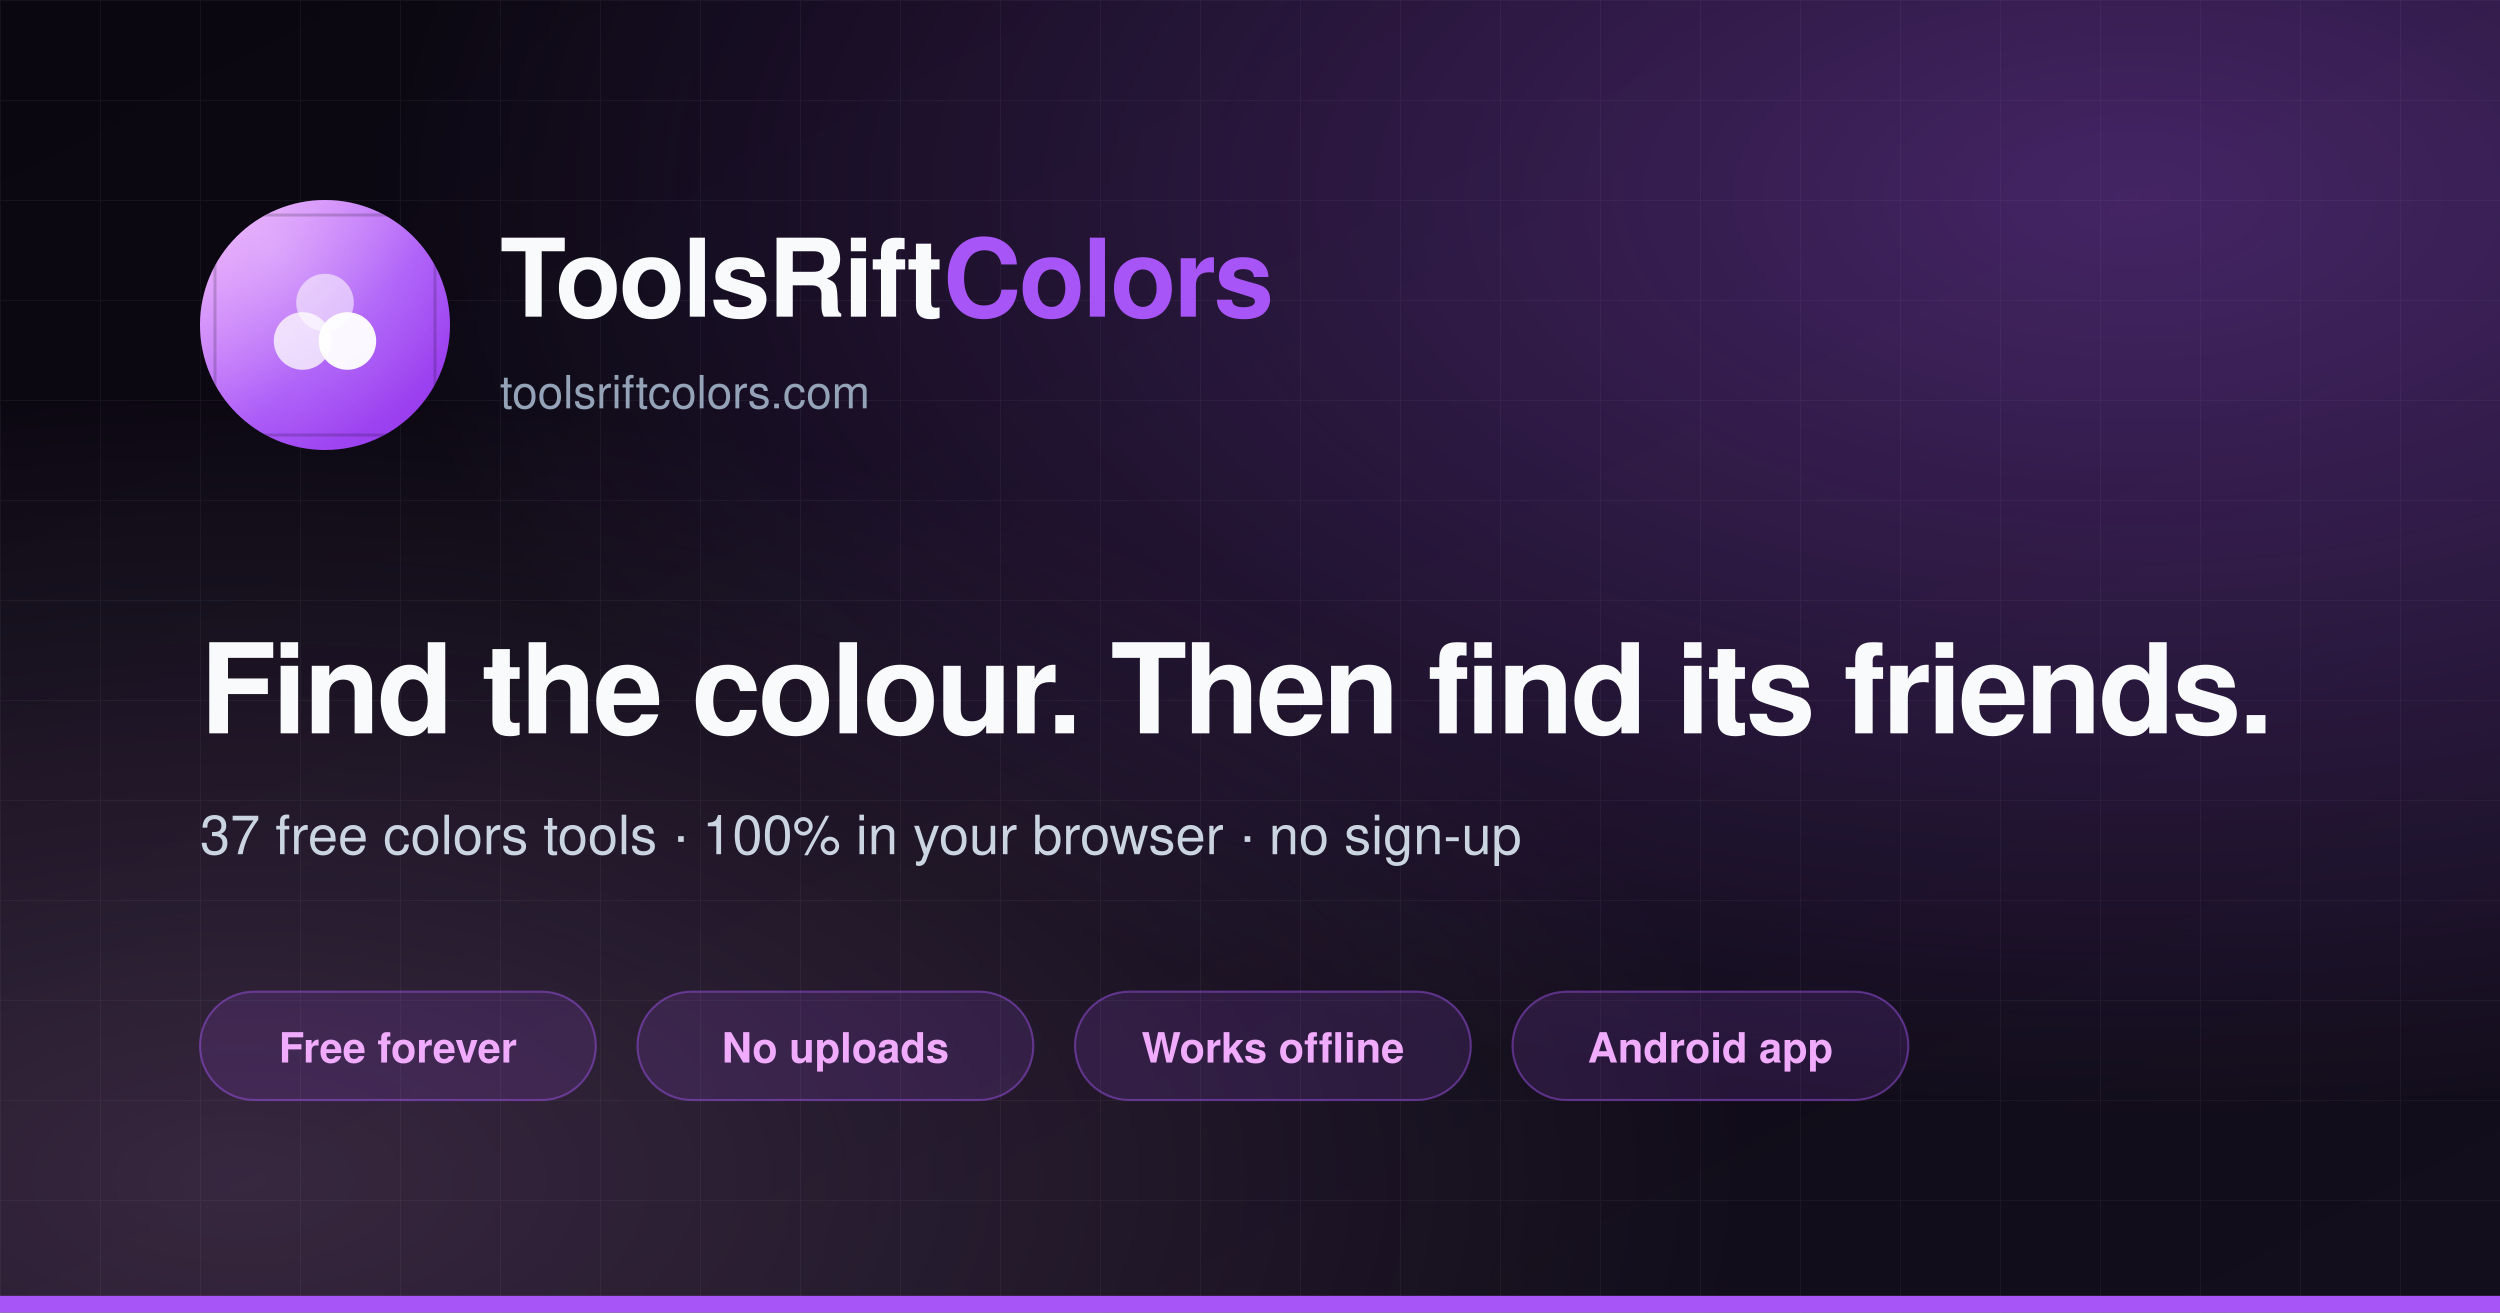
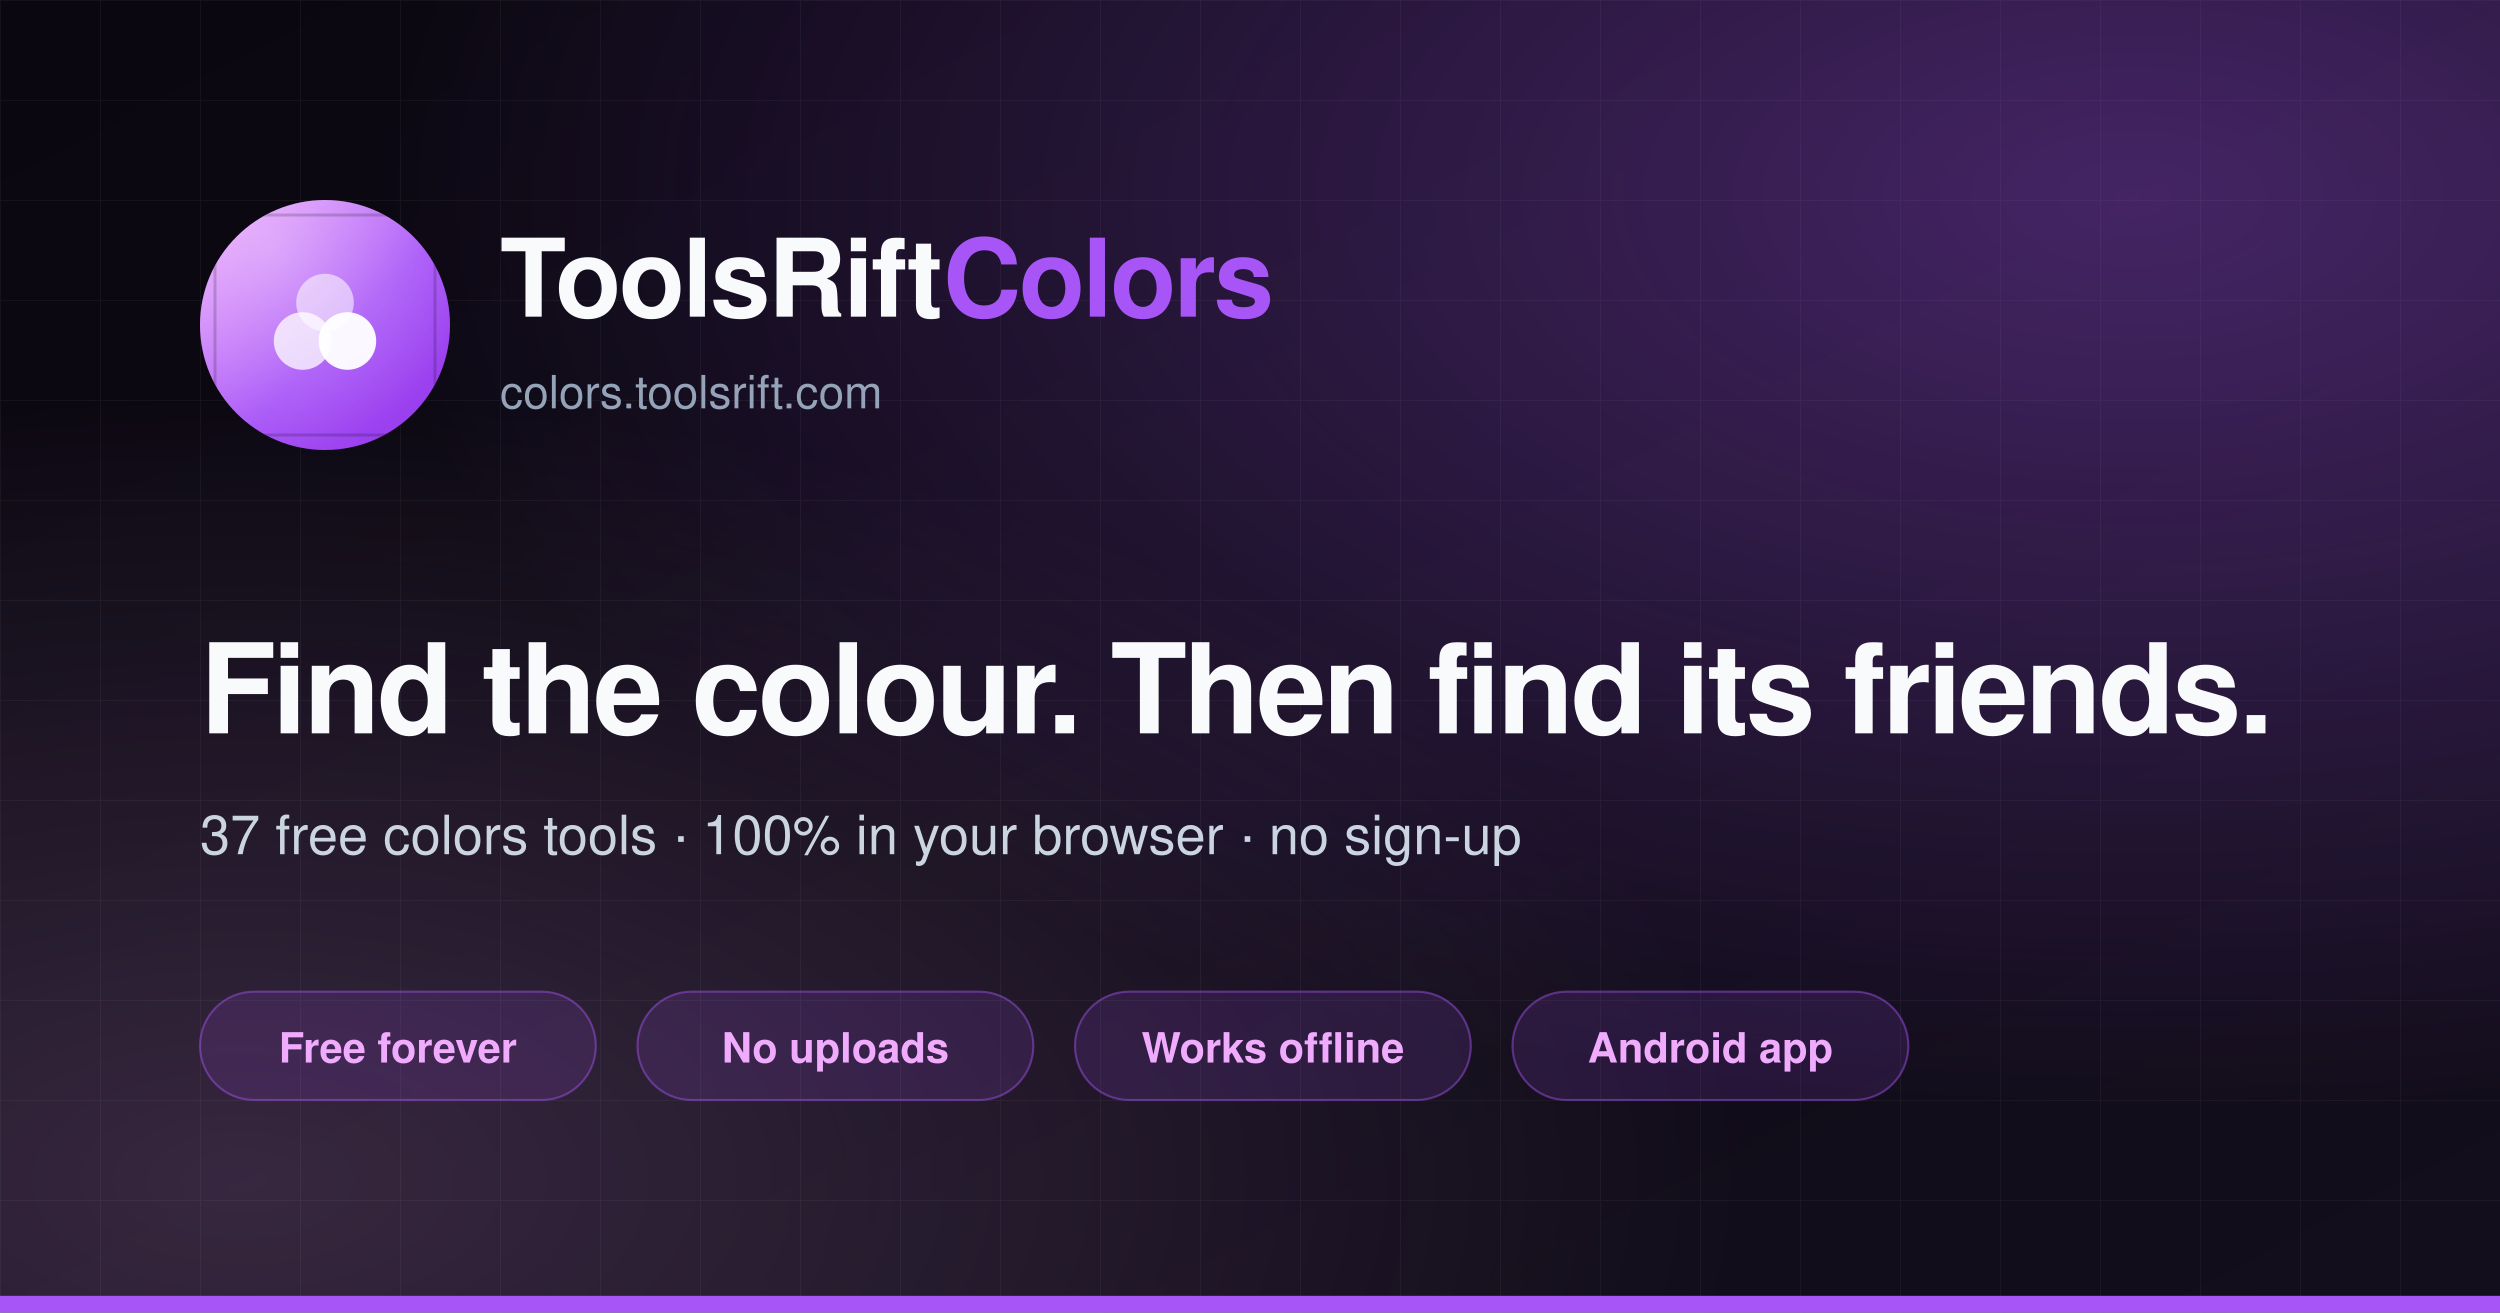
<svg xmlns="http://www.w3.org/2000/svg" viewBox="0 0 1200 630" width="1200" height="630">
  <defs>
    <linearGradient id="bg" x1="0" y1="0" x2="1" y2="1">
      <stop offset="0" stop-color="#0A0710" />
      <stop offset="1" stop-color="#130E1C" />
    </linearGradient>
    <radialGradient id="glow" cx="0.85" cy="0.15" r="0.7">
      <stop offset="0" stop-color="#A855F7" stop-opacity="0.35" />
      <stop offset="1" stop-color="#A855F7" stop-opacity="0" />
    </radialGradient>
    <radialGradient id="glow2" cx="0.1" cy="0.9" r="0.6">
      <stop offset="0" stop-color="#F0ABFC" stop-opacity="0.18" />
      <stop offset="1" stop-color="#F0ABFC" stop-opacity="0" />
    </radialGradient>
    <pattern id="grid" width="48" height="48" patternUnits="userSpaceOnUse">
      <path d="M48 0H0v48" fill="none" stroke="#fff" stroke-opacity="0.045" />
    </pattern>
  </defs>
  <rect width="1200" height="630" fill="url(#bg)" />
  <rect width="1200" height="630" fill="url(#grid)" />
  <rect width="1200" height="630" fill="url(#glow)" />
  <rect width="1200" height="630" fill="url(#glow2)" />
  <g transform="translate(96 96)">
    <defs>
      <linearGradient id="og-g" x1="0" y1="0" x2="1" y2="1">
        <stop offset="0" stop-color="#F0ABFC" />
        <stop offset="0.55" stop-color="#A855F7" />
        <stop offset="1" stop-color="#9333EA" />
      </linearGradient>
      <radialGradient id="og-hl" cx="0.3" cy="0.2" r="0.8">
        <stop offset="0" stop-color="#fff" stop-opacity="0.28" />
        <stop offset="1" stop-color="#fff" stop-opacity="0" />
      </radialGradient>
      <clipPath id="og-c">
        <circle cx="60" cy="60" r="60" />
      </clipPath>
    </defs>
    <g clip-path="url(#og-c)">
      <rect width="120" height="120" fill="url(#og-g)" />
      <rect width="120" height="120" fill="url(#og-hl)" />
      <rect x="7.2" y="7.2" width="105.6" height="105.6" rx="19.2" fill="none" stroke="#0A0710" stroke-opacity="0.18" stroke-width="1.44" />
    </g>
    <g transform="translate(21.60 21.60) scale(0.768)" color="#ffffff">
      <circle cx="50" cy="36" r="18" fill="currentColor" opacity=".55" />
      <circle cx="36" cy="60" r="18" fill="currentColor" opacity=".75" />
      <circle cx="64" cy="60" r="18" fill="currentColor" opacity=".95" />
    </g>
  </g>
  <text x="240" y="152" font-family="Sora, 'Segoe UI', system-ui, -apple-system, Helvetica, Arial, sans-serif" font-weight="800" font-size="52" letter-spacing="-1.2" fill="#F8FAFC">ToolsRift<tspan fill="#A855F7"> Colors</tspan>
  </text>
-   <text x="240" y="196" font-family="Sora, 'Segoe UI', system-ui, -apple-system, Helvetica, Arial, sans-serif" font-weight="500" font-size="22" fill="#94A3B8">toolsriftcolors.com</text>
+   <text x="240" y="196" font-family="Sora, 'Segoe UI', system-ui, -apple-system, Helvetica, Arial, sans-serif" font-weight="500" font-size="22" fill="#94A3B8">colors.toolsrift.com</text>
  <text x="96" y="352" font-family="Sora, 'Segoe UI', system-ui, -apple-system, Helvetica, Arial, sans-serif" font-weight="800" font-size="60" letter-spacing="-1.5" fill="#F8FAFC">Find the colour. Then find its friends.</text>
  <text x="96" y="410" font-family="Sora, 'Segoe UI', system-ui, -apple-system, Helvetica, Arial, sans-serif" font-weight="500" font-size="26" fill="#CBD5E1">37 free colors tools · 100% in your browser · no sign-up</text>
  <g transform="translate(96 476)">
    <rect x="0" y="0" width="190" height="52" rx="26" fill="#A855F7" fill-opacity="0.14" stroke="#A855F7" stroke-opacity="0.45" />
    <text x="95" y="34" text-anchor="middle" font-family="Sora, 'Segoe UI', system-ui, -apple-system, Helvetica, Arial, sans-serif" font-weight="700" font-size="20" fill="#F0ABFC">Free forever</text>
    <rect x="210" y="0" width="190" height="52" rx="26" fill="#A855F7" fill-opacity="0.14" stroke="#A855F7" stroke-opacity="0.45" />
    <text x="305" y="34" text-anchor="middle" font-family="Sora, 'Segoe UI', system-ui, -apple-system, Helvetica, Arial, sans-serif" font-weight="700" font-size="20" fill="#F0ABFC">No uploads</text>
    <rect x="420" y="0" width="190" height="52" rx="26" fill="#A855F7" fill-opacity="0.14" stroke="#A855F7" stroke-opacity="0.45" />
    <text x="515" y="34" text-anchor="middle" font-family="Sora, 'Segoe UI', system-ui, -apple-system, Helvetica, Arial, sans-serif" font-weight="700" font-size="20" fill="#F0ABFC">Works offline</text>
    <rect x="630" y="0" width="190" height="52" rx="26" fill="#A855F7" fill-opacity="0.14" stroke="#A855F7" stroke-opacity="0.45" />
    <text x="725" y="34" text-anchor="middle" font-family="Sora, 'Segoe UI', system-ui, -apple-system, Helvetica, Arial, sans-serif" font-weight="700" font-size="20" fill="#F0ABFC">Android app</text>
  </g>
  <rect x="0" y="622" width="1200" height="8" fill="#A855F7" />
</svg>
